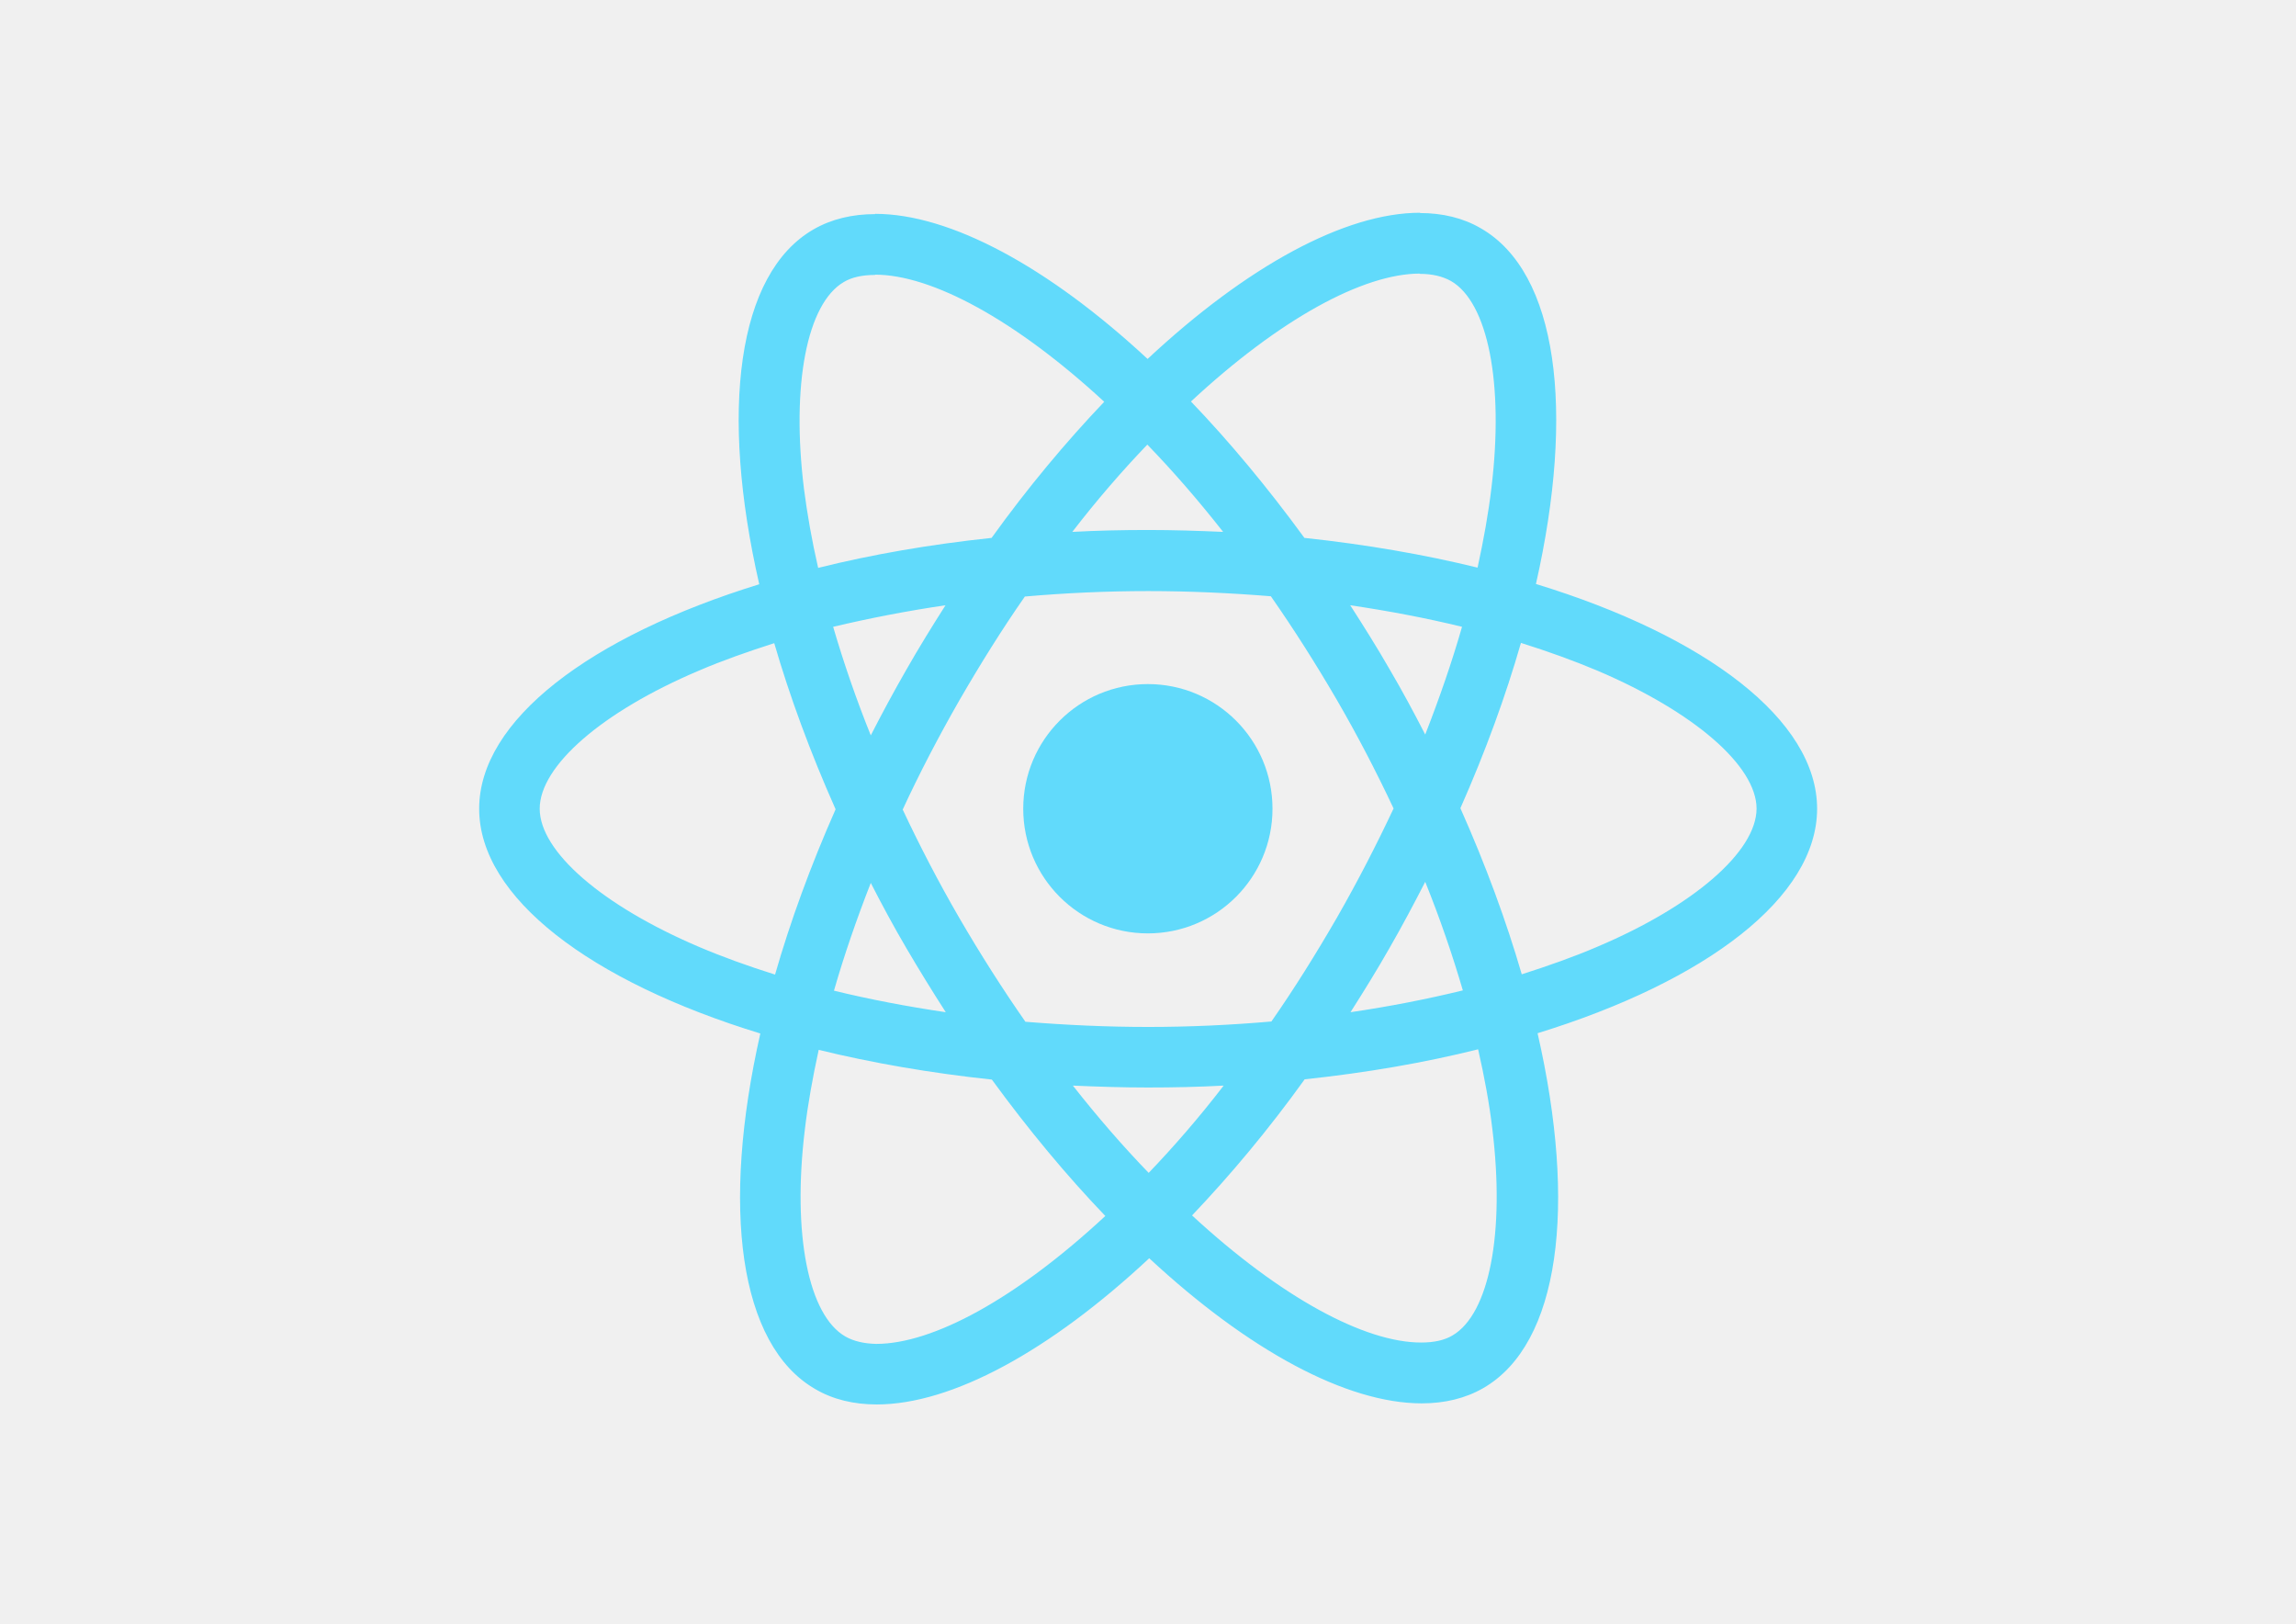
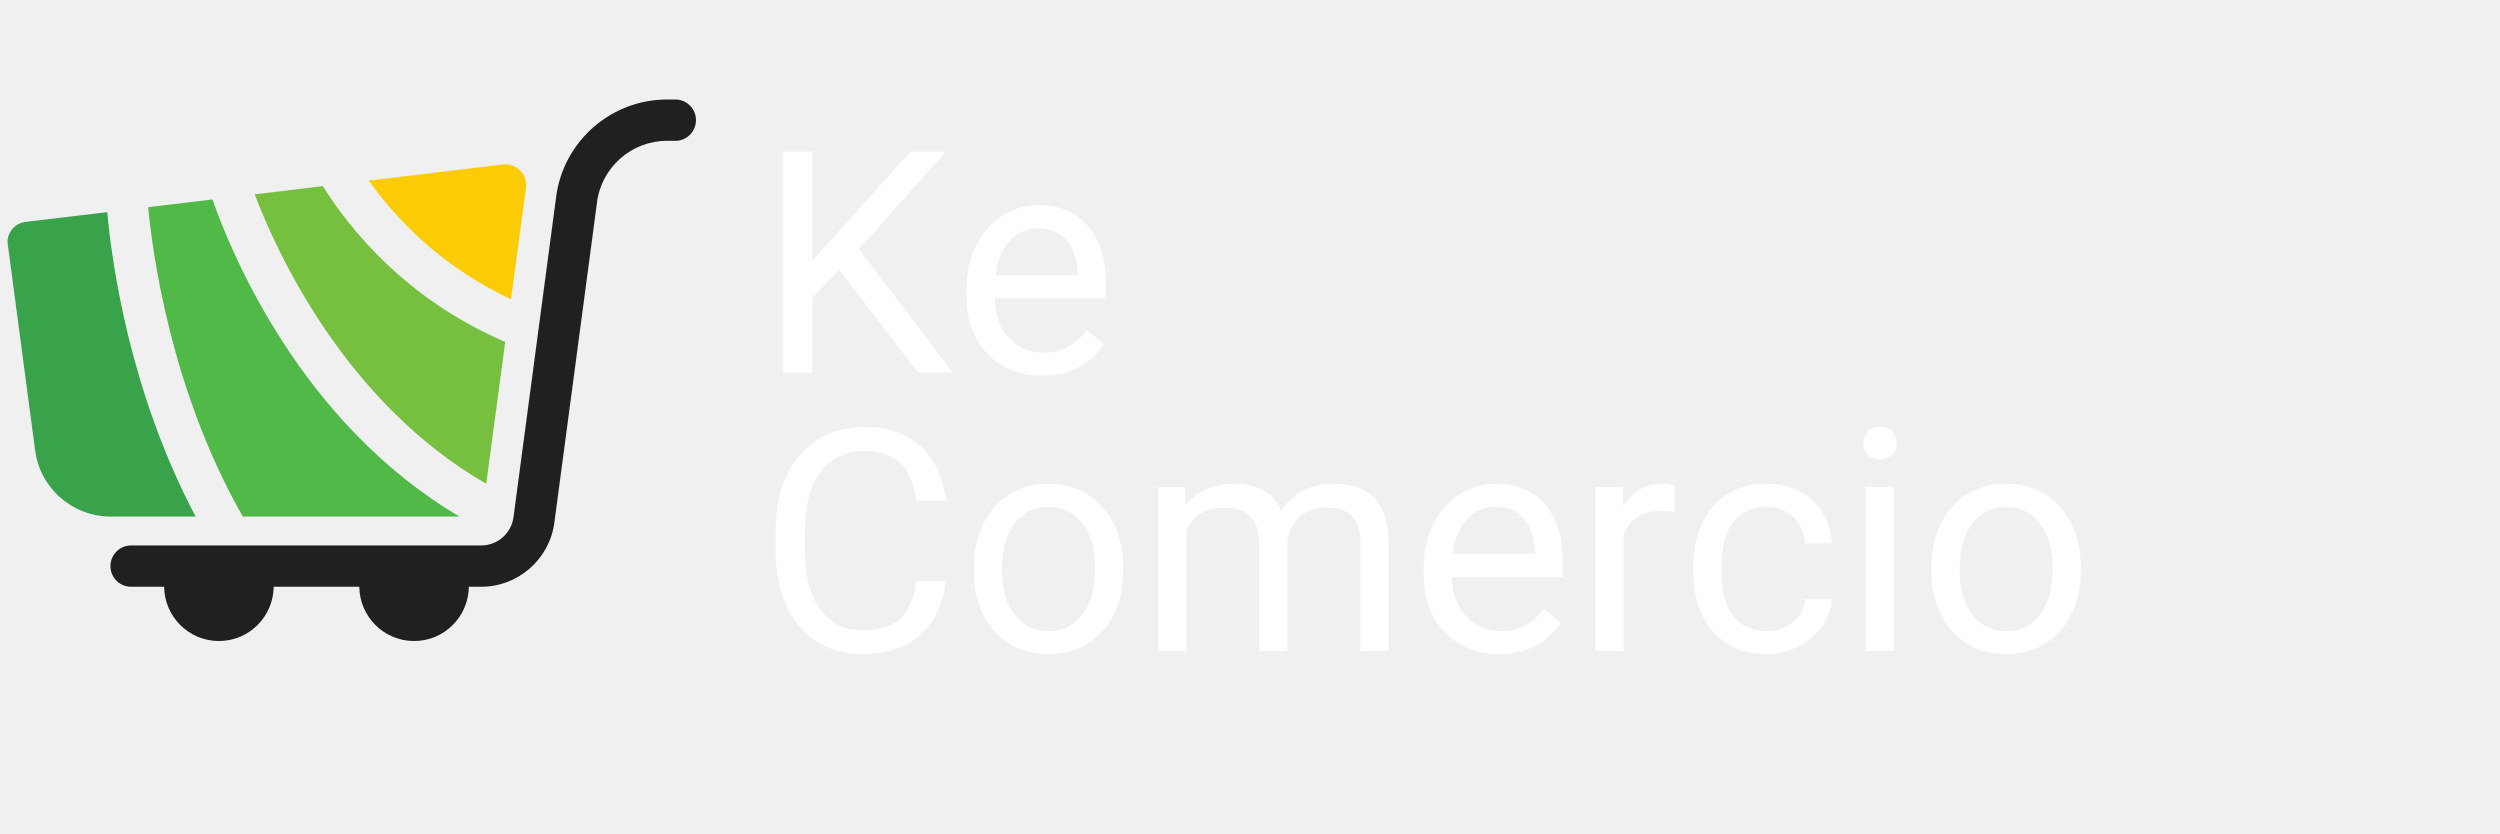
- <svg xmlns="http://www.w3.org/2000/svg" viewBox="0 0 841.9 595.3">
-   <g fill="#61DAFB">
-     <path d="M666.3 296.5c0-32.5-40.7-63.3-103.1-82.4 14.4-63.6 8-114.2-20.2-130.4-6.5-3.8-14.1-5.6-22.4-5.6v22.3c4.6 0 8.3.9 11.4 2.6 13.6 7.8 19.5 37.5 14.9 75.7-1.1 9.4-2.9 19.3-5.1 29.4-19.6-4.8-41-8.5-63.5-10.9-13.5-18.5-27.5-35.3-41.6-50 32.6-30.3 63.2-46.9 84-46.9V78c-27.5 0-63.5 19.6-99.9 53.6-36.4-33.8-72.4-53.2-99.9-53.2v22.3c20.7 0 51.4 16.5 84 46.6-14 14.7-28 31.4-41.3 49.9-22.6 2.4-44 6.1-63.6 11-2.3-10-4-19.7-5.2-29-4.7-38.2 1.1-67.9 14.6-75.8 3-1.8 6.9-2.6 11.5-2.6V78.5c-8.4 0-16 1.8-22.6 5.6-28.1 16.2-34.4 66.7-19.9 130.1-62.2 19.2-102.7 49.9-102.7 82.3 0 32.5 40.7 63.3 103.1 82.4-14.4 63.6-8 114.2 20.2 130.4 6.5 3.8 14.1 5.6 22.5 5.6 27.5 0 63.5-19.6 99.9-53.6 36.4 33.8 72.4 53.2 99.9 53.2 8.4 0 16-1.8 22.6-5.6 28.1-16.2 34.4-66.7 19.9-130.1 62-19.1 102.5-49.9 102.5-82.3zm-130.2-66.7c-3.7 12.9-8.3 26.2-13.5 39.5-4.1-8-8.4-16-13.1-24-4.6-8-9.5-15.8-14.4-23.4 14.2 2.1 27.9 4.7 41 7.9zm-45.8 106.5c-7.8 13.5-15.8 26.3-24.1 38.2-14.9 1.3-30 2-45.2 2-15.1 0-30.2-.7-45-1.9-8.3-11.9-16.4-24.6-24.2-38-7.6-13.1-14.5-26.4-20.8-39.8 6.2-13.4 13.2-26.8 20.7-39.9 7.8-13.5 15.8-26.3 24.1-38.2 14.9-1.3 30-2 45.2-2 15.1 0 30.2.7 45 1.9 8.3 11.9 16.4 24.6 24.2 38 7.6 13.1 14.5 26.4 20.8 39.8-6.3 13.4-13.2 26.8-20.7 39.9zm32.3-13c5.4 13.4 10 26.8 13.8 39.8-13.1 3.2-26.9 5.9-41.2 8 4.9-7.7 9.8-15.6 14.4-23.7 4.6-8 8.9-16.1 13-24.1zM421.2 430c-9.3-9.6-18.6-20.3-27.8-32 9 .4 18.2.7 27.5.7 9.4 0 18.7-.2 27.8-.7-9 11.7-18.3 22.4-27.5 32zm-74.4-58.9c-14.2-2.1-27.9-4.7-41-7.9 3.7-12.9 8.3-26.2 13.5-39.5 4.1 8 8.4 16 13.1 24 4.7 8 9.5 15.8 14.4 23.4zM420.7 163c9.3 9.6 18.6 20.3 27.8 32-9-.4-18.2-.7-27.5-.7-9.4 0-18.7.2-27.8.7 9-11.7 18.3-22.4 27.5-32zm-74 58.9c-4.9 7.7-9.8 15.6-14.4 23.7-4.6 8-8.9 16-13 24-5.4-13.4-10-26.8-13.8-39.8 13.1-3.1 26.9-5.8 41.2-7.9zm-90.5 125.2c-35.4-15.1-58.3-34.9-58.3-50.6 0-15.7 22.9-35.6 58.3-50.6 8.6-3.7 18-7 27.7-10.1 5.7 19.6 13.2 40 22.5 60.9-9.2 20.8-16.6 41.1-22.2 60.6-9.9-3.1-19.3-6.5-28-10.2zM310 490c-13.6-7.8-19.5-37.5-14.9-75.7 1.1-9.4 2.9-19.3 5.1-29.4 19.6 4.8 41 8.5 63.5 10.9 13.5 18.5 27.5 35.3 41.6 50-32.6 30.3-63.2 46.9-84 46.9-4.5-.1-8.3-1-11.3-2.7zm237.2-76.2c4.7 38.2-1.1 67.9-14.6 75.8-3 1.8-6.9 2.6-11.5 2.6-20.7 0-51.4-16.5-84-46.6 14-14.7 28-31.4 41.3-49.9 22.6-2.4 44-6.1 63.6-11 2.3 10.1 4.1 19.8 5.2 29.1zm38.5-66.7c-8.6 3.7-18 7-27.7 10.1-5.7-19.6-13.2-40-22.5-60.9 9.2-20.8 16.6-41.1 22.2-60.6 9.9 3.1 19.3 6.5 28.1 10.2 35.4 15.1 58.3 34.9 58.3 50.6-.1 15.7-23 35.6-58.4 50.6zM320.8 78.4z" />
-     <circle cx="420.9" cy="296.5" r="45.7" />
-     <path d="M520.5 78.1z" />
+ <svg xmlns="http://www.w3.org/2000/svg" width="366" zoomAndPan="magnify" viewBox="0 0 274.5 91.5" height="122" preserveAspectRatio="xMidYMid meet" version="1.0">
+   <defs>
+     <g />
+     <clipPath id="c21c8ff051">
+       <path d="M 12 10.941 L 76.582 10.941 L 76.582 70.617 L 12 70.617 Z M 12 10.941 " clip-rule="nonzero" />
+     </clipPath>
+     <clipPath id="e051cf0c32">
+       <path d="M 0.566 23 L 22 23 L 22 57 L 0.566 57 Z M 0.566 23 " clip-rule="nonzero" />
+     </clipPath>
+   </defs>
+   <g clip-path="url(#c21c8ff051)">
+     <path fill="#202020" d="M 14.395 59.891 L 52.84 59.891 C 54.625 59.891 56.137 58.562 56.379 56.809 L 61.062 21.641 C 61.062 21.641 61.062 21.641 61.062 21.625 C 61.848 15.535 67.078 10.926 73.23 10.926 L 74.152 10.926 C 75.406 10.926 76.418 11.938 76.418 13.191 C 76.418 14.449 75.406 15.461 74.152 15.461 L 73.23 15.461 C 69.344 15.461 66.051 18.363 65.551 22.215 C 65.551 22.215 65.551 22.215 65.551 22.23 L 60.867 57.398 C 60.336 61.402 56.891 64.426 52.84 64.426 L 51.48 64.426 C 51.434 67.723 48.777 70.383 45.465 70.383 C 42.156 70.383 39.496 67.723 39.449 64.426 L 30.051 64.426 C 30.004 67.723 27.344 70.383 24.035 70.383 C 20.727 70.383 18.066 67.723 18.02 64.426 L 14.395 64.426 C 13.141 64.426 12.125 63.414 12.125 62.16 C 12.125 60.906 13.141 59.891 14.395 59.891 Z M 14.395 59.891 " fill-opacity="1" fill-rule="nonzero" />
+   </g>
+   <path fill="#77bf3f" d="M 27.965 21.34 L 35.445 20.434 C 38.301 24.996 44.5 32.855 55.473 37.539 L 53.387 53.121 C 37.895 44.191 30.398 27.73 27.965 21.34 Z M 27.965 21.34 " fill-opacity="1" fill-rule="nonzero" />
+   <path fill="#50b948" d="M 23.324 21.898 C 25.457 27.973 33.117 46.504 50.453 56.719 L 26.664 56.719 C 18.688 42.77 16.723 27.52 16.266 22.746 Z M 23.324 21.898 " fill-opacity="1" fill-rule="nonzero" />
+   <path fill="#fbcc06" d="M 56.105 32.855 C 48.215 29.184 43.246 23.727 40.492 19.828 L 55.23 18.059 C 55.926 17.969 56.621 18.227 57.117 18.727 C 57.617 19.223 57.844 19.918 57.754 20.613 Z M 56.105 32.855 " fill-opacity="1" fill-rule="nonzero" />
+   <g clip-path="url(#e051cf0c32)">
+     <path fill="#38a34a" d="M 1.289 25.223 C 1.668 24.738 2.211 24.438 2.816 24.363 L 11.777 23.289 C 12.23 28.352 14.09 42.754 21.48 56.719 L 12.141 56.719 C 7.969 56.719 4.402 53.605 3.859 49.465 L 0.867 26.914 C 0.746 26.312 0.914 25.707 1.289 25.223 Z M 1.289 25.223 " fill-opacity="1" fill-rule="nonzero" />
+   </g>
+   <g fill="white" fill-opacity="1">
+     <g transform="translate(83.18469, 40.9045)">
+       <g>
+         <path d="M 8.984 -11.281 L 6.016 -8.203 L 6.016 0 L 2.812 0 L 2.812 -24.266 L 6.016 -24.266 L 6.016 -12.266 L 16.797 -24.266 L 20.672 -24.266 L 11.125 -13.547 L 21.422 0 L 17.594 0 Z M 8.984 -11.281 " />
+       </g>
+     </g>
+   </g>
+   <g fill="white" fill-opacity="1">
+     <g transform="translate(104.5801, 40.9045)">
+       <g>
+         <path d="M 9.812 0.328 C 7.375 0.328 5.383 -0.473 3.844 -2.078 C 2.312 -3.68 1.547 -5.828 1.547 -8.516 L 1.547 -9.078 C 1.547 -10.867 1.883 -12.469 2.562 -13.875 C 3.25 -15.281 4.207 -16.379 5.438 -17.172 C 6.664 -17.973 8 -18.375 9.438 -18.375 C 11.781 -18.375 13.602 -17.598 14.906 -16.047 C 16.207 -14.504 16.859 -12.297 16.859 -9.422 L 16.859 -8.141 L 4.641 -8.141 C 4.68 -6.359 5.195 -4.922 6.188 -3.828 C 7.188 -2.734 8.453 -2.188 9.984 -2.188 C 11.078 -2.188 12 -2.406 12.75 -2.844 C 13.508 -3.289 14.172 -3.883 14.734 -4.625 L 16.625 -3.156 C 15.113 -0.832 12.844 0.328 9.812 0.328 Z M 9.438 -15.844 C 8.188 -15.844 7.141 -15.391 6.297 -14.484 C 5.453 -13.578 4.93 -12.305 4.734 -10.672 L 13.766 -10.672 L 13.766 -10.906 C 13.68 -12.469 13.258 -13.68 12.5 -14.547 C 11.75 -15.41 10.727 -15.844 9.438 -15.844 Z M 9.438 -15.844 " />
+       </g>
+     </g>
+   </g>
+   <g fill="white" fill-opacity="1">
+     <g transform="translate(83.18469, 71.48738)">
+       <g>
+         <path d="M 20.672 -7.703 C 20.367 -5.129 19.422 -3.145 17.828 -1.75 C 16.234 -0.363 14.113 0.328 11.469 0.328 C 8.602 0.328 6.305 -0.695 4.578 -2.75 C 2.848 -4.801 1.984 -7.551 1.984 -11 L 1.984 -13.344 C 1.984 -15.594 2.383 -17.57 3.188 -19.281 C 4 -21 5.141 -22.316 6.609 -23.234 C 8.086 -24.148 9.801 -24.609 11.75 -24.609 C 14.332 -24.609 16.398 -23.883 17.953 -22.438 C 19.504 -21 20.41 -19.008 20.672 -16.469 L 17.453 -16.469 C 17.172 -18.406 16.566 -19.805 15.641 -20.672 C 14.711 -21.535 13.414 -21.969 11.75 -21.969 C 9.707 -21.969 8.102 -21.211 6.938 -19.703 C 5.781 -18.191 5.203 -16.039 5.203 -13.25 L 5.203 -10.906 C 5.203 -8.27 5.75 -6.172 6.844 -4.609 C 7.945 -3.055 9.488 -2.281 11.469 -2.281 C 13.25 -2.281 14.613 -2.68 15.562 -3.484 C 16.508 -4.297 17.141 -5.703 17.453 -7.703 Z M 20.672 -7.703 " />
+       </g>
+     </g>
+   </g>
+   <g fill="white" fill-opacity="1">
+     <g transform="translate(105.3966, 71.48738)">
+       <g>
+         <path d="M 1.516 -9.188 C 1.516 -10.945 1.859 -12.531 2.547 -13.938 C 3.242 -15.352 4.211 -16.445 5.453 -17.219 C 6.691 -17.988 8.109 -18.375 9.703 -18.375 C 12.16 -18.375 14.145 -17.52 15.656 -15.812 C 17.176 -14.113 17.938 -11.852 17.938 -9.031 L 17.938 -8.812 C 17.938 -7.062 17.598 -5.488 16.922 -4.094 C 16.254 -2.695 15.297 -1.609 14.047 -0.828 C 12.797 -0.055 11.359 0.328 9.734 0.328 C 7.285 0.328 5.301 -0.52 3.781 -2.219 C 2.27 -3.914 1.516 -6.164 1.516 -8.969 Z M 4.625 -8.812 C 4.625 -6.812 5.086 -5.207 6.016 -4 C 6.941 -2.789 8.18 -2.188 9.734 -2.188 C 11.297 -2.188 12.539 -2.801 13.469 -4.031 C 14.395 -5.258 14.859 -6.977 14.859 -9.188 C 14.859 -11.164 14.383 -12.77 13.438 -14 C 12.5 -15.227 11.254 -15.844 9.703 -15.844 C 8.18 -15.844 6.953 -15.234 6.016 -14.016 C 5.086 -12.805 4.625 -11.07 4.625 -8.812 Z M 4.625 -8.812 " />
+       </g>
+     </g>
+   </g>
+   <g fill="white" fill-opacity="1">
+     <g transform="translate(124.8591, 71.48738)">
+       <g>
+         <path d="M 5.234 -18.031 L 5.312 -16.031 C 6.633 -17.594 8.422 -18.375 10.672 -18.375 C 13.191 -18.375 14.906 -17.406 15.812 -15.469 C 16.414 -16.332 17.195 -17.031 18.156 -17.562 C 19.125 -18.102 20.266 -18.375 21.578 -18.375 C 25.523 -18.375 27.535 -16.273 27.609 -12.078 L 27.609 0 L 24.516 0 L 24.516 -11.906 C 24.516 -13.195 24.219 -14.16 23.625 -14.797 C 23.039 -15.43 22.055 -15.75 20.672 -15.75 C 19.523 -15.75 18.57 -15.406 17.812 -14.719 C 17.062 -14.039 16.625 -13.125 16.5 -11.969 L 16.5 0 L 13.406 0 L 13.406 -11.812 C 13.406 -14.438 12.117 -15.75 9.547 -15.75 C 7.523 -15.75 6.145 -14.891 5.406 -13.172 L 5.406 0 L 2.312 0 L 2.312 -18.031 Z M 5.234 -18.031 " />
+       </g>
+     </g>
+   </g>
+   <g fill="white" fill-opacity="1">
+     <g transform="translate(154.7693, 71.48738)">
+       <g>
+         <path d="M 9.812 0.328 C 7.375 0.328 5.383 -0.473 3.844 -2.078 C 2.312 -3.68 1.547 -5.828 1.547 -8.516 L 1.547 -9.078 C 1.547 -10.867 1.883 -12.469 2.562 -13.875 C 3.25 -15.281 4.207 -16.379 5.438 -17.172 C 6.664 -17.973 8 -18.375 9.438 -18.375 C 11.781 -18.375 13.602 -17.598 14.906 -16.047 C 16.207 -14.504 16.859 -12.297 16.859 -9.422 L 16.859 -8.141 L 4.641 -8.141 C 4.68 -6.359 5.195 -4.922 6.188 -3.828 C 7.188 -2.734 8.453 -2.188 9.984 -2.188 C 11.078 -2.188 12 -2.406 12.75 -2.844 C 13.508 -3.289 14.172 -3.883 14.734 -4.625 L 16.625 -3.156 C 15.113 -0.832 12.844 0.328 9.812 0.328 Z M 9.438 -15.844 C 8.188 -15.844 7.141 -15.391 6.297 -14.484 C 5.453 -13.578 4.93 -12.305 4.734 -10.672 L 13.766 -10.672 L 13.766 -10.906 C 13.68 -12.469 13.258 -13.68 12.5 -14.547 C 11.75 -15.41 10.727 -15.844 9.438 -15.844 Z M 9.438 -15.844 " />
+       </g>
+     </g>
+   </g>
+   <g fill="white" fill-opacity="1">
+     <g transform="translate(172.8488, 71.48738)">
+       <g>
+         <path d="M 11.047 -15.266 C 10.586 -15.348 10.082 -15.391 9.531 -15.391 C 7.508 -15.391 6.141 -14.523 5.422 -12.797 L 5.422 0 L 2.328 0 L 2.328 -18.031 L 5.328 -18.031 L 5.391 -15.953 C 6.398 -17.566 7.832 -18.375 9.688 -18.375 C 10.281 -18.375 10.734 -18.297 11.047 -18.141 Z M 11.047 -15.266 " />
+       </g>
+     </g>
+   </g>
+   <g fill="white" fill-opacity="1">
+     <g transform="translate(184.3963, 71.48738)">
+       <g>
+         <path d="M 9.562 -2.188 C 10.664 -2.188 11.629 -2.52 12.453 -3.188 C 13.273 -3.852 13.727 -4.688 13.812 -5.688 L 16.734 -5.688 C 16.68 -4.656 16.328 -3.672 15.672 -2.734 C 15.016 -1.797 14.141 -1.051 13.047 -0.5 C 11.953 0.051 10.789 0.328 9.562 0.328 C 7.113 0.328 5.16 -0.488 3.703 -2.125 C 2.254 -3.758 1.531 -6.004 1.531 -8.859 L 1.531 -9.375 C 1.531 -11.125 1.852 -12.68 2.5 -14.047 C 3.145 -15.422 4.066 -16.484 5.266 -17.234 C 6.473 -17.992 7.898 -18.375 9.547 -18.375 C 11.578 -18.375 13.258 -17.766 14.594 -16.547 C 15.938 -15.336 16.648 -13.766 16.734 -11.828 L 13.812 -11.828 C 13.727 -13.004 13.285 -13.969 12.484 -14.719 C 11.691 -15.469 10.711 -15.844 9.547 -15.844 C 7.984 -15.844 6.77 -15.273 5.906 -14.141 C 5.051 -13.016 4.625 -11.383 4.625 -9.25 L 4.625 -8.672 C 4.625 -6.586 5.051 -4.984 5.906 -3.859 C 6.758 -2.742 7.977 -2.188 9.562 -2.188 Z M 9.562 -2.188 " />
+       </g>
+     </g>
+   </g>
+   <g fill="white" fill-opacity="1">
+     <g transform="translate(202.2592, 71.48738)">
+       <g>
+         <path d="M 5.688 0 L 2.594 0 L 2.594 -18.031 L 5.688 -18.031 Z M 2.344 -22.828 C 2.344 -23.328 2.492 -23.75 2.797 -24.094 C 3.109 -24.438 3.562 -24.609 4.156 -24.609 C 4.758 -24.609 5.219 -24.438 5.531 -24.094 C 5.844 -23.75 6 -23.328 6 -22.828 C 6 -22.328 5.844 -21.91 5.531 -21.578 C 5.219 -21.242 4.758 -21.078 4.156 -21.078 C 3.562 -21.078 3.109 -21.242 2.797 -21.578 C 2.492 -21.91 2.344 -22.328 2.344 -22.828 Z M 2.344 -22.828 " />
+       </g>
+     </g>
+   </g>
+   <g fill="white" fill-opacity="1">
+     <g transform="translate(210.5407, 71.48738)">
+       <g>
+         <path d="M 1.516 -9.188 C 1.516 -10.945 1.859 -12.531 2.547 -13.938 C 3.242 -15.352 4.211 -16.445 5.453 -17.219 C 6.691 -17.988 8.109 -18.375 9.703 -18.375 C 12.16 -18.375 14.145 -17.52 15.656 -15.812 C 17.176 -14.113 17.938 -11.852 17.938 -9.031 L 17.938 -8.812 C 17.938 -7.062 17.598 -5.488 16.922 -4.094 C 16.254 -2.695 15.297 -1.609 14.047 -0.828 C 12.797 -0.055 11.359 0.328 9.734 0.328 C 7.285 0.328 5.301 -0.52 3.781 -2.219 C 2.27 -3.914 1.516 -6.164 1.516 -8.969 Z M 4.625 -8.812 C 4.625 -6.812 5.086 -5.207 6.016 -4 C 6.941 -2.789 8.18 -2.188 9.734 -2.188 C 11.297 -2.188 12.539 -2.801 13.469 -4.031 C 14.395 -5.258 14.859 -6.977 14.859 -9.188 C 14.859 -11.164 14.383 -12.77 13.438 -14 C 12.5 -15.227 11.254 -15.844 9.703 -15.844 C 8.18 -15.844 6.953 -15.234 6.016 -14.016 C 5.086 -12.805 4.625 -11.07 4.625 -8.812 Z M 4.625 -8.812 " />
+       </g>
+     </g>
  </g>
</svg>
